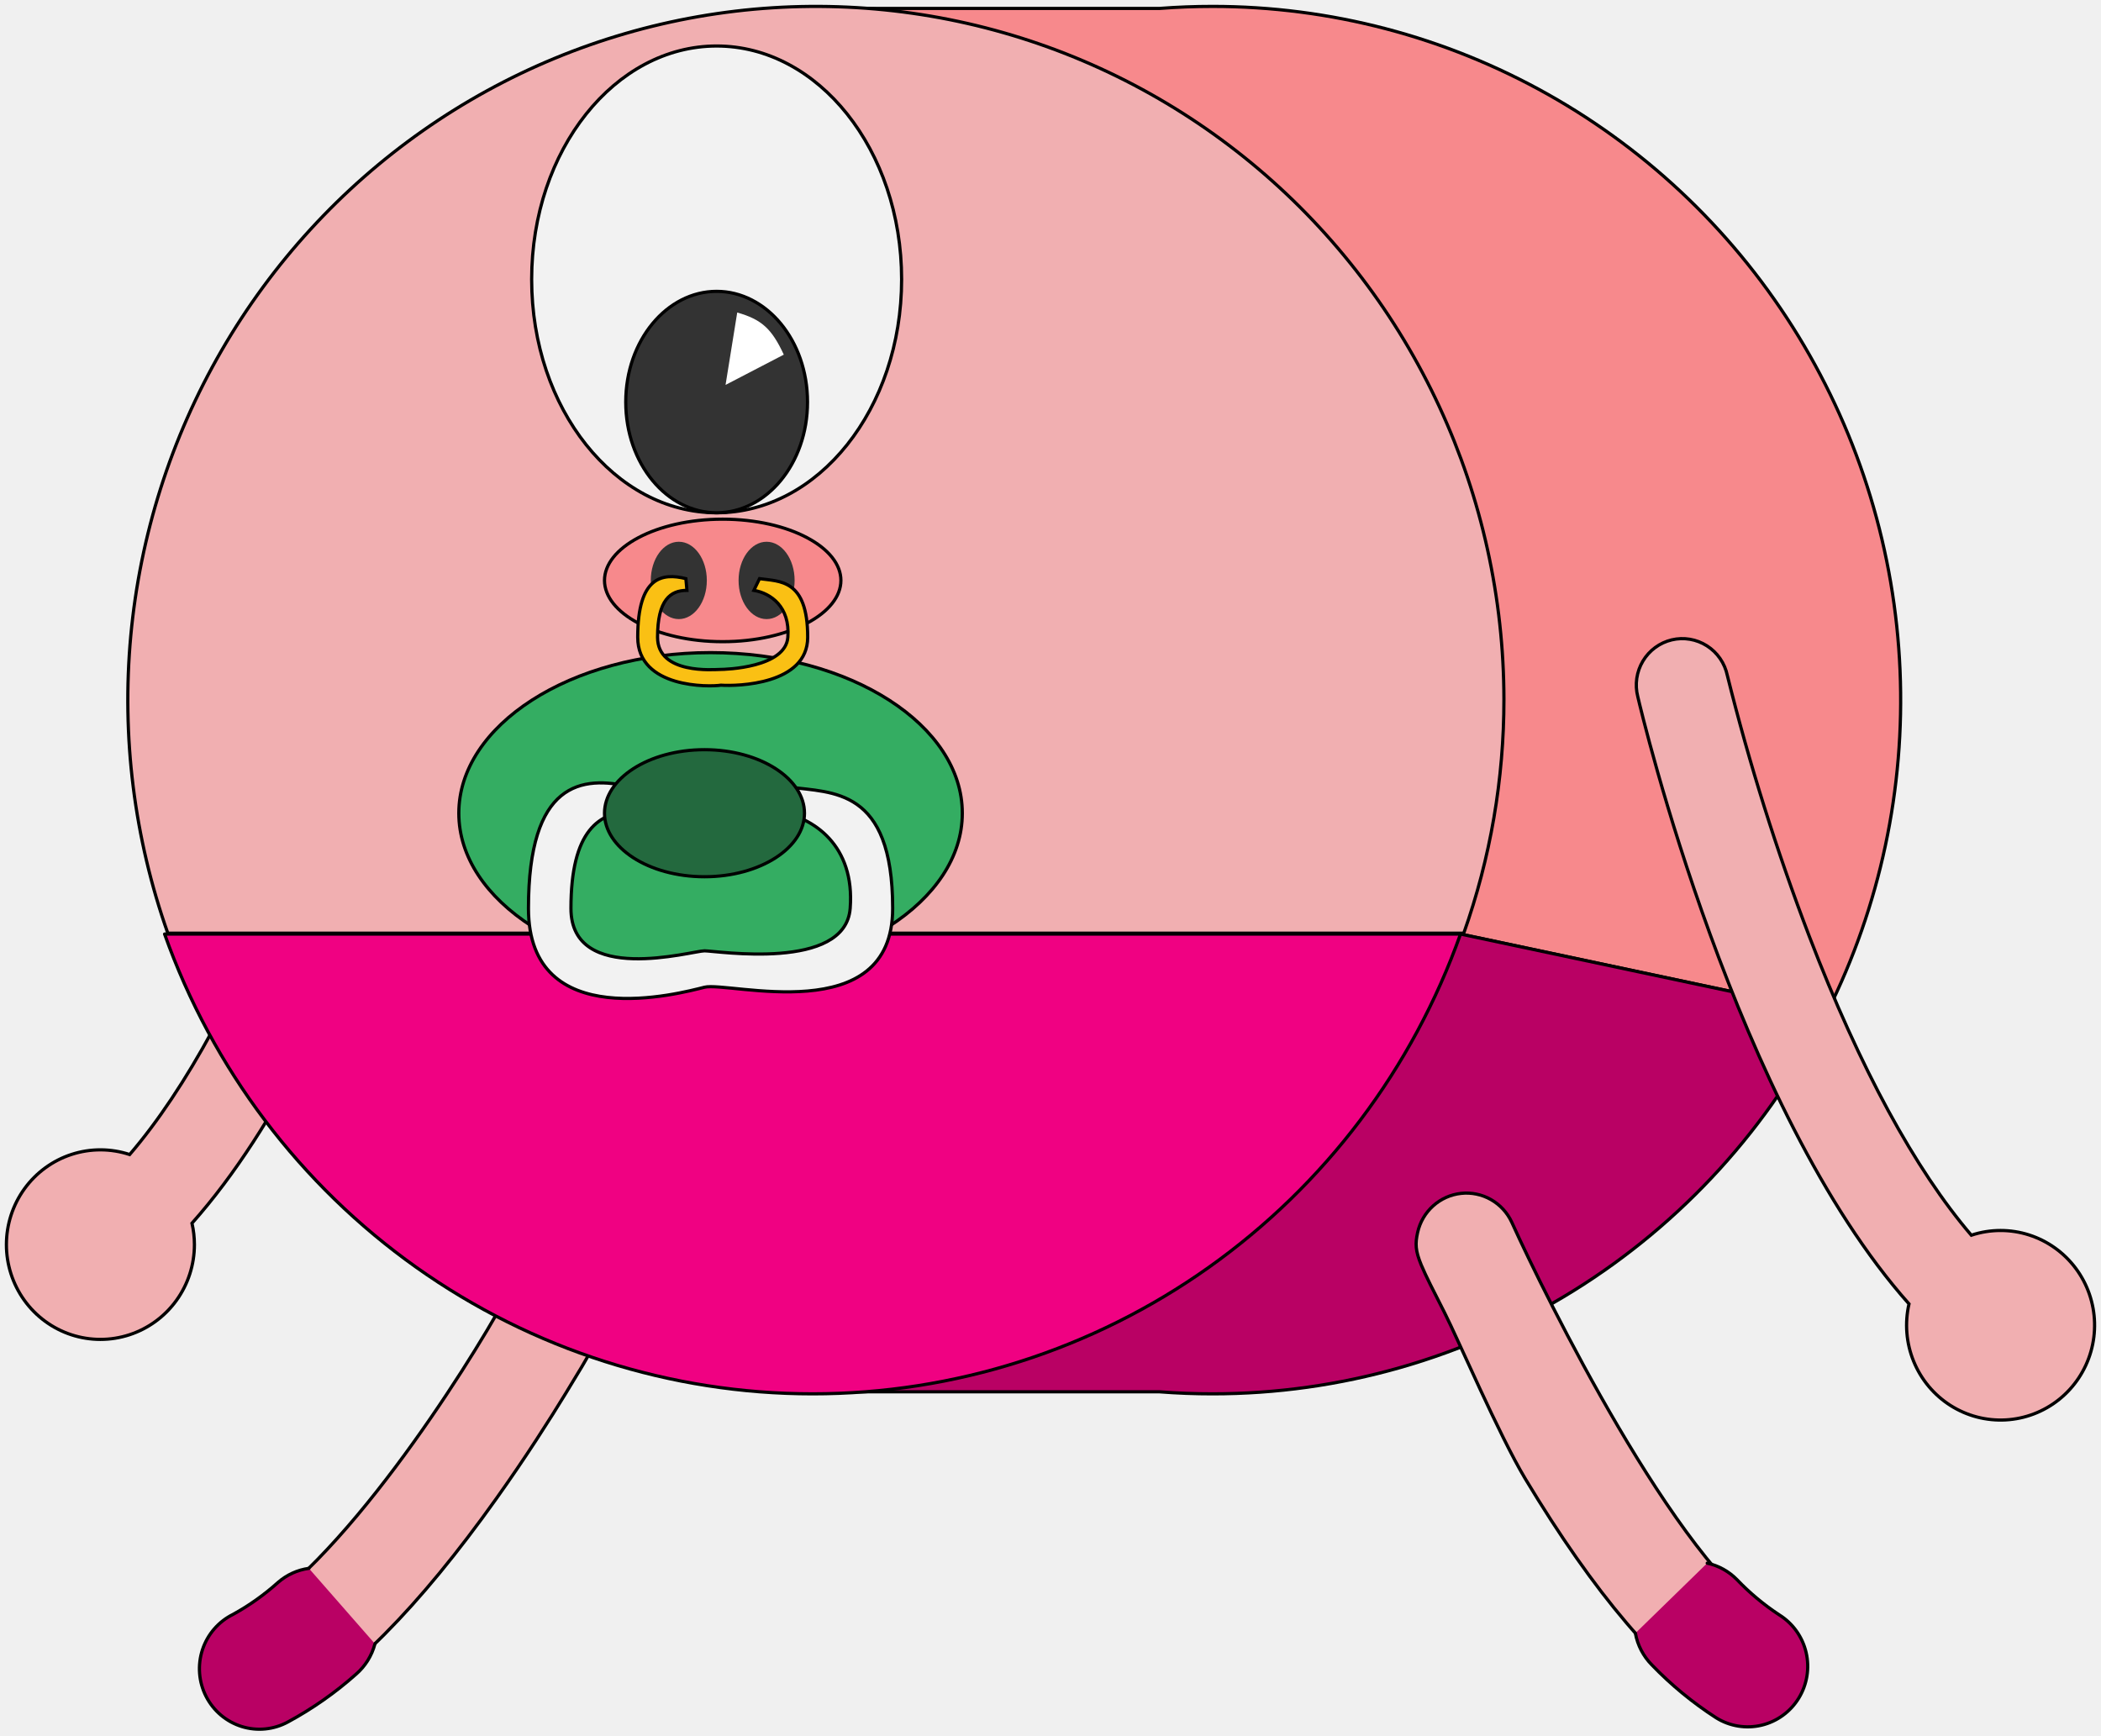
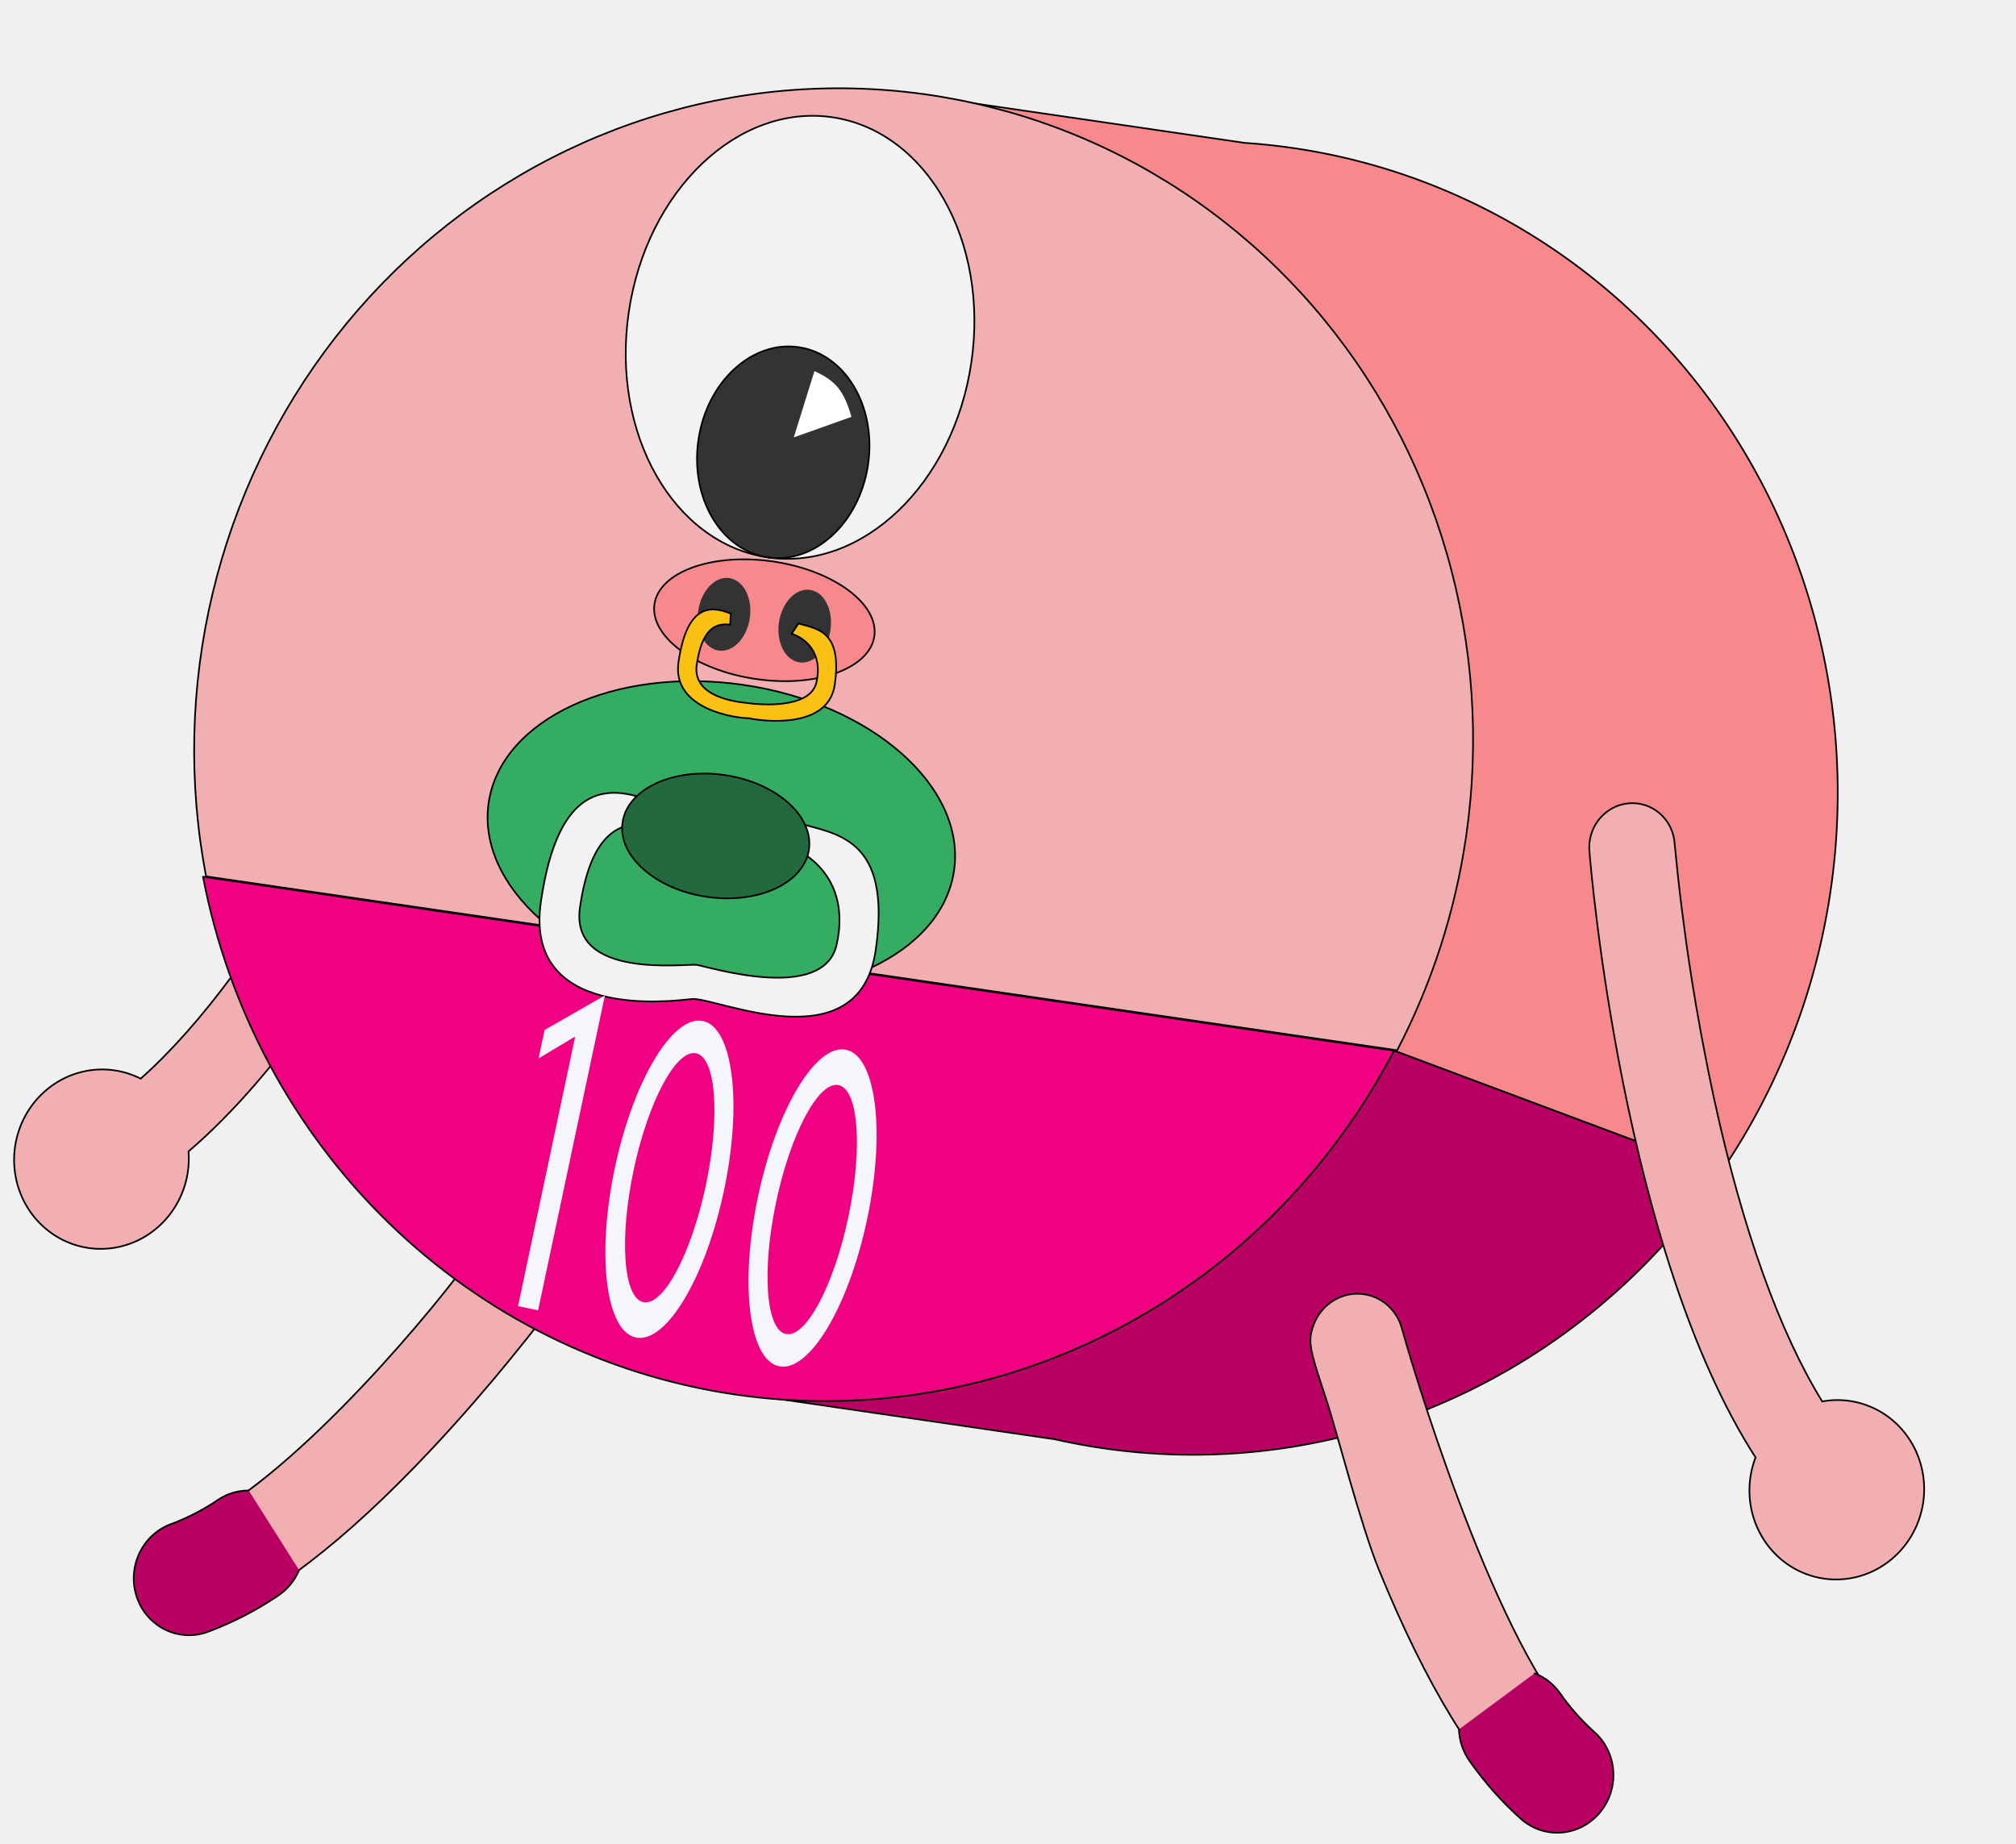
- <svg xmlns="http://www.w3.org/2000/svg" width="656" height="542" viewBox="0 0 656 542" fill="none">
-   <path d="M81.326 536.656C77.826 536.657 74.426 535.471 71.674 533.289C68.923 531.107 66.978 528.056 66.152 524.626C65.326 521.195 65.668 517.585 67.122 514.374C68.576 511.162 71.058 508.537 74.169 506.92C106.132 490.307 145.976 427.017 157.592 405.845C157.655 405.706 157.742 405.568 157.817 405.417C159.421 402.559 161.872 400.278 164.825 398.894C167.779 397.51 171.088 397.092 174.288 397.699C177.489 398.305 180.422 399.906 182.675 402.277C184.929 404.648 186.391 407.67 186.857 410.921C187.356 414.46 187.144 416.639 184.933 420.997L184.858 421.123C183.26 424.259 180.674 428.503 176.627 435.128C171.831 442.975 164.199 455.028 155.044 467.875C130.788 501.97 108.38 524.552 88.458 534.855C86.26 536.027 83.813 536.645 81.326 536.656Z" fill="#F1AFB1" stroke="black" stroke-miterlimit="10" />
-   <path d="M117.074 513.33C116.105 517.014 114.054 520.315 111.191 522.802C104.706 528.577 97.581 533.577 89.957 537.702C87.765 538.905 85.356 539.654 82.873 539.905C80.389 540.157 77.881 539.905 75.496 539.166C73.11 538.426 70.895 537.214 68.98 535.599C67.066 533.984 65.491 532 64.347 529.762C63.204 527.525 62.515 525.08 62.322 522.571C62.129 520.062 62.434 517.539 63.221 515.151C64.008 512.762 65.261 510.556 66.905 508.663C68.549 506.769 70.552 505.226 72.795 504.123C77.828 501.351 82.529 498.009 86.81 494.161C89.529 491.785 92.875 490.258 96.44 489.765" fill="#B90164" />
-   <path d="M117.074 513.33C116.105 517.014 114.054 520.315 111.191 522.802C104.706 528.577 97.581 533.577 89.957 537.702C87.765 538.905 85.356 539.654 82.873 539.905C80.389 540.157 77.881 539.905 75.496 539.166C73.11 538.426 70.895 537.214 68.98 535.599C67.066 533.984 65.491 532 64.347 529.762C63.204 527.525 62.515 525.08 62.322 522.571C62.129 520.062 62.434 517.539 63.221 515.151C64.008 512.762 65.261 510.556 66.905 508.663C68.549 506.769 70.552 505.226 72.795 504.123C77.828 501.351 82.529 498.009 86.81 494.161C89.529 491.785 92.875 490.258 96.44 489.765" stroke="black" stroke-linecap="round" stroke-linejoin="round" />
-   <path d="M570.534 315.992C587.013 282.962 594.834 246.228 593.252 209.287C591.67 172.347 580.738 136.43 561.497 104.954C542.256 73.479 515.345 47.494 483.327 29.473C451.31 11.452 415.251 1.994 378.583 2C373.037 2 367.538 2.21 362.083 2.63H258.052V39.294C218.615 66.28 189.185 105.712 174.384 151.395C159.583 197.078 160.249 246.424 176.278 291.684H456.061L570.534 315.992Z" fill="#F7898C" stroke="black" stroke-linecap="round" stroke-linejoin="round" />
-   <path d="M258.051 397.973V434.637H362.083C367.529 435.057 373.029 435.267 378.583 435.267C418.396 435.273 457.428 424.124 491.323 403.063C525.217 382.001 552.641 351.856 570.534 315.992L456.023 291.684H176.24C191.661 334.955 220.308 372.172 258.051 397.973Z" fill="#B90164" stroke="black" stroke-linecap="round" stroke-linejoin="round" />
-   <path d="M133.948 174.941C130.241 174.061 126.339 174.7 123.1 176.719C119.86 178.739 117.549 181.973 116.674 185.71C109.785 213.394 101.23 240.628 91.056 267.262C75.243 308.461 58.019 340.112 40.483 360.541C34.589 358.596 28.235 358.583 22.334 360.504C16.432 362.425 11.286 366.182 7.633 371.236C3.98 376.289 2.008 382.379 2 388.633C1.992 394.886 3.949 400.981 7.589 406.044C11.229 411.107 16.366 414.877 22.262 416.814C28.159 418.75 34.513 418.754 40.411 416.824C46.31 414.894 51.451 411.129 55.097 406.071C58.742 401.012 60.706 394.919 60.705 388.665C60.7 386.418 60.445 384.179 59.943 381.99C113.976 321.295 143.265 198.192 144.627 192.36C145.5 188.622 144.866 184.688 142.864 181.421C140.861 178.155 137.654 175.824 133.948 174.941Z" fill="#F1AFB1" stroke="black" stroke-miterlimit="10" />
-   <path d="M624.642 384.257C621.54 384.255 618.458 384.752 615.512 385.731C598.025 365.302 580.751 333.65 564.939 292.452C554.766 265.818 546.211 238.583 539.321 210.9C538.923 209.013 538.155 207.226 537.063 205.642C535.97 204.059 534.575 202.711 532.959 201.679C531.343 200.647 529.539 199.95 527.652 199.63C525.766 199.311 523.835 199.374 521.973 199.817C520.112 200.26 518.356 201.073 516.81 202.21C515.265 203.346 513.959 204.782 512.971 206.434C511.984 208.086 511.333 209.92 511.057 211.829C510.782 213.738 510.887 215.683 511.368 217.55C512.729 223.382 542.019 346.485 596.052 407.18C594.678 413.163 595.184 419.429 597.5 425.109C599.816 430.789 603.826 435.602 608.975 438.881C614.125 442.16 620.158 443.743 626.239 443.41C632.321 443.077 638.149 440.845 642.916 437.023C647.683 433.201 651.153 427.978 652.845 422.079C654.537 416.179 654.367 409.895 652.359 404.097C650.351 398.299 646.605 393.275 641.638 389.72C636.672 386.165 630.732 384.256 624.642 384.257Z" fill="#F1AFB1" stroke="black" stroke-miterlimit="10" />
-   <path d="M469.574 218.372C469.536 186.808 462.658 155.633 449.422 127.03C436.186 98.426 416.911 73.085 392.947 52.779C368.982 32.473 340.906 17.694 310.685 9.474C280.463 1.255 248.824 -0.206 217.984 5.194C187.144 10.595 157.846 22.726 132.142 40.738C106.437 58.751 84.947 82.21 69.174 109.474C53.401 136.738 43.728 167.149 40.83 198.577C37.932 230.006 41.88 261.694 52.397 291.423H457.033C465.352 267.982 469.595 243.268 469.574 218.372Z" fill="#F1AFB1" stroke="black" stroke-linecap="round" stroke-linejoin="round" />
-   <path d="M253.68 435.267C297.969 435.275 341.179 421.485 377.398 395.784C413.618 370.082 441.078 333.725 456.023 291.684H51.387C66.329 333.716 93.782 370.069 129.992 395.769C166.201 421.47 209.4 435.265 253.68 435.267Z" fill="#F00182" stroke="black" stroke-linecap="round" stroke-linejoin="round" />
-   <path d="M544.479 536.064C547.973 536.342 551.459 535.427 554.375 533.464C557.29 531.502 559.466 528.608 560.552 525.247C561.638 521.886 561.571 518.254 560.362 514.937C559.152 511.619 556.87 508.808 553.884 506.957C523.283 487.914 482.165 404.082 472.198 382.066C472.135 381.927 472.073 381.776 471.998 381.637C470.616 378.667 468.349 376.205 465.513 374.597C462.676 372.989 459.413 372.315 456.178 372.669C452.943 373.023 449.899 374.387 447.47 376.571C445.042 378.755 443.35 381.649 442.633 384.849C441.859 388.338 441.896 390.529 443.782 395.076L443.845 395.215C445.193 398.464 447.467 402.898 450.989 409.825C455.161 418.012 468.101 448.252 476.244 461.792C497.828 497.675 518.437 521.882 537.509 533.747C539.617 535.068 542.006 535.862 544.479 536.064Z" fill="#F1AFB1" stroke="black" stroke-miterlimit="10" />
-   <path d="M510.618 510.018C511.299 513.767 513.093 517.22 515.764 519.917C521.804 526.189 528.544 531.734 535.848 536.442C540.077 539.074 545.169 539.905 550.005 538.751C554.841 537.597 559.024 534.553 561.635 530.289C564.245 526.025 565.069 520.89 563.924 516.014C562.78 511.138 559.762 506.919 555.533 504.287C550.727 501.132 546.293 497.435 542.318 493.266C539.785 490.691 536.566 488.91 533.05 488.14" fill="#B90164" />
-   <path d="M510.618 510.018C511.299 513.767 513.093 517.22 515.764 519.917C521.804 526.189 528.544 531.734 535.848 536.442C540.077 539.074 545.169 539.905 550.005 538.751C554.841 537.597 559.024 534.553 561.635 530.289C564.245 526.025 565.069 520.89 563.924 516.014C562.78 511.138 559.762 506.919 555.533 504.287C550.727 501.132 546.293 497.435 542.318 493.266C539.785 490.691 536.566 488.91 533.05 488.14" stroke="black" stroke-linecap="round" stroke-linejoin="round" />
-   <path d="M281.512 87.246C281.512 127.723 255.452 160.127 223.756 160.127C192.06 160.127 166 127.723 166 87.246C166 46.77 192.06 14.366 223.756 14.366C255.452 14.366 281.512 46.77 281.512 87.246Z" fill="#F2F2F2" stroke="black" />
-   <path d="M252.134 125.555C252.134 144.836 239.258 160.127 223.756 160.127C208.254 160.127 195.378 144.836 195.378 125.555C195.378 106.274 208.254 90.983 223.756 90.983C239.258 90.983 252.134 106.274 252.134 125.555Z" fill="#333333" stroke="black" />
-   <path d="M226.541 120.198L230.186 97.592C237.733 99.742 240.943 102.581 244.725 110.75L226.541 120.198Z" fill="white" />
-   <path d="M300.465 253.951C300.465 267.619 291.841 280.132 277.609 289.276C263.387 298.414 243.68 304.098 221.86 304.098C200.041 304.098 180.334 298.414 166.112 289.276C151.88 280.132 143.256 267.619 143.256 253.951C143.256 240.282 151.88 227.77 166.112 218.625C180.334 209.487 200.041 203.803 221.86 203.803C243.68 203.803 263.387 209.487 277.609 218.625C291.841 227.77 300.465 240.282 300.465 253.951Z" fill="#34AD62" stroke="black" />
-   <path d="M165 283.664C165 244.262 181.426 241.988 197.221 245.777L197.932 253.355C186.954 253.355 178.267 259.416 178.267 283.664C178.267 307.912 216.174 296.925 219.965 296.925C223.756 296.925 263.937 303.366 265.453 283.664C266.97 263.963 254.081 255.249 242.709 253.355L246.5 245.777C259.767 247.671 278.721 245.777 278.721 283.664C278.721 321.552 227.546 306.397 219.965 308.291C212.384 310.185 165 323.067 165 283.664Z" fill="#F2F2F2" stroke="black" />
-   <path d="M262.558 181.254C262.558 186.261 258.719 191.029 251.986 194.604C245.298 198.155 235.989 200.382 225.651 200.382C215.314 200.382 206.004 198.155 199.316 194.604C192.583 191.029 188.744 186.261 188.744 181.254C188.744 176.248 192.583 171.48 199.316 167.905C206.004 164.354 215.314 162.127 225.651 162.127C235.989 162.127 245.298 164.354 251.986 167.905C258.719 171.48 262.558 176.248 262.558 181.254Z" fill="#F7898C" stroke="black" />
-   <ellipse cx="211.946" cy="181.254" rx="8.748" ry="12.077" fill="#333333" />
-   <ellipse cx="239.356" cy="181.254" rx="8.748" ry="12.077" fill="#333333" />
-   <path d="M251.186 253.951C251.186 259.252 247.862 264.188 242.206 267.846C236.559 271.497 228.699 273.789 219.965 273.789C211.231 273.789 203.371 271.497 197.724 267.846C192.068 264.188 188.744 259.252 188.744 253.951C188.744 248.649 192.068 243.714 197.724 240.056C203.371 236.404 211.231 234.113 219.965 234.113C228.699 234.113 236.559 236.404 242.206 240.056C247.862 243.714 251.186 248.649 251.186 253.951Z" fill="#23693E" stroke="black" />
-   <path d="M199.116 198.994C199.116 179.965 206.782 178.868 214.153 180.697L214.484 184.357C209.362 184.357 205.308 187.284 205.308 198.994C205.308 210.704 222.998 209.053 224.767 209.053C226.536 209.053 245.287 208.509 245.994 198.994C246.702 189.48 240.688 185.272 235.381 184.357L237.15 180.697C243.341 181.612 252.186 180.697 252.186 198.994C252.186 213.834 230.193 214.316 225.091 213.968C221.659 214.524 199.116 215.05 199.116 198.994Z" fill="#FAC014" stroke="black" />
+ <svg xmlns="http://www.w3.org/2000/svg" width="1216" height="1112" viewBox="0 0 1216 1112" fill="none">
+   <path d="M110.764 980.124C104.548 979.217 98.827 976.188 94.518 971.525C90.21 966.861 87.564 960.834 87.006 954.41C86.448 947.985 88.01 941.538 91.441 936.102C94.872 930.665 99.974 926.557 105.926 924.435C167.071 902.649 254.562 798.407 280.788 763.091C280.936 762.856 281.128 762.628 281.301 762.374C284.905 757.616 289.86 754.123 295.47 752.383C301.08 750.644 307.066 750.745 312.588 752.674C318.11 754.602 322.893 758.26 326.267 763.137C329.641 768.013 331.437 773.864 331.404 779.869C331.354 786.406 330.401 790.295 325.322 797.611L325.156 797.819C321.487 803.082 315.774 810.096 306.836 821.04C296.243 834.001 279.504 853.842 259.849 874.725C207.76 930.157 162 965.228 123.903 978.713C119.69 980.265 115.181 980.749 110.764 980.124Z" fill="#F1AFB1" stroke="black" stroke-miterlimit="10" />
+   <path d="M180.405 947.167C177.711 953.583 173.196 959.028 167.454 962.787C154.413 971.561 140.439 978.765 125.811 984.254C121.601 985.864 117.126 986.596 112.65 986.407C108.175 986.218 103.788 985.112 99.748 983.155C95.708 981.197 92.096 978.427 89.124 975.008C86.153 971.588 83.881 967.587 82.443 963.241C81.005 958.894 80.429 954.289 80.75 949.697C81.071 945.104 82.281 940.616 84.311 936.496C86.34 932.377 89.147 928.708 92.567 925.706C95.988 922.705 99.952 920.43 104.227 919.017C113.895 915.303 123.128 910.471 131.745 904.615C137.202 901.019 143.547 899.122 150.006 899.155" fill="#B90164" />
+   <path d="M180.405 947.167C177.711 953.583 173.196 959.028 167.454 962.787C154.413 971.561 140.439 978.765 125.811 984.254C121.601 985.864 117.126 986.596 112.65 986.407C108.175 986.218 103.788 985.112 99.748 983.155C95.708 981.197 92.096 978.427 89.124 975.008C86.153 971.588 83.881 967.587 82.443 963.241C81.005 958.894 80.429 954.289 80.75 949.697C81.071 945.104 82.281 940.616 84.311 936.496C86.34 932.377 89.147 928.708 92.567 925.706C95.988 922.705 99.952 920.43 104.227 919.017C113.895 915.303 123.128 910.471 131.745 904.615C137.202 901.019 143.547 899.122 150.006 899.155" stroke="black" stroke-linecap="round" stroke-linejoin="round" />
+   <path d="M1037.73 707.516C1075.73 651.994 1099.34 587.521 1106.31 520.237C1113.27 452.953 1103.37 385.096 1077.53 323.126C1051.7 261.156 1010.8 207.136 958.722 166.208C906.645 125.281 845.126 98.808 780.022 89.311C770.176 87.873 760.355 86.826 750.56 86.172L565.855 59.194L556.152 125.567C478.992 164.195 416.305 227.947 377.937 306.809C339.569 385.672 327.693 475.178 344.174 561.269L840.921 633.824L1037.73 707.516Z" fill="#F7898C" stroke="black" stroke-linecap="round" stroke-linejoin="round" />
+   <path d="M461.234 774.892L451.531 841.266L636.237 868.244C645.795 870.416 655.504 872.223 665.365 873.663C736.05 884 808.301 873.937 874.053 844.599C939.806 815.261 996.474 767.801 1037.73 707.516L840.854 633.814L344.107 561.259C360.037 643.593 401.049 718.397 461.234 774.892Z" fill="#B90164" stroke="black" stroke-linecap="round" stroke-linejoin="round" />
+   <path d="M299.913 338.949C293.565 336.394 286.467 336.539 280.182 339.355C273.896 342.171 268.937 347.426 266.393 353.965C246.836 402.294 224.44 449.379 199.329 494.957C160.351 565.439 121.394 618.271 84.853 650.706C74.903 645.656 63.626 643.985 52.64 645.933C41.653 647.881 31.522 653.347 23.699 661.548C15.876 669.749 10.763 680.263 9.094 691.582C7.425 702.901 9.285 714.443 14.409 724.552C19.532 734.661 27.655 742.818 37.611 747.853C47.568 752.888 58.848 754.542 69.832 752.578C80.815 750.614 90.939 745.132 98.751 736.92C106.562 728.707 111.66 718.186 113.313 706.865C113.9 702.796 114.039 698.676 113.727 694.583C225.723 598.717 310.303 383.456 314.264 373.253C316.804 366.712 316.719 359.425 314.028 352.992C311.337 346.56 306.26 341.509 299.913 338.949Z" fill="#F1AFB1" stroke="black" stroke-miterlimit="10" />
+   <path d="M1115.73 845.128C1110.23 844.32 1104.62 844.421 1099.13 845.428C1073.49 803.911 1051.2 742.132 1034.03 663.45C1023.01 612.594 1015.03 561.072 1010.12 509.17C1009.92 505.651 1009.03 502.216 1007.51 499.066C1005.99 495.916 1003.87 493.115 1001.27 490.827C998.674 488.539 995.655 486.811 992.39 485.743C989.125 484.675 985.681 484.289 982.258 484.608C978.835 484.927 975.503 485.944 972.458 487.6C969.412 489.257 966.715 491.518 964.524 494.252C962.333 496.986 960.692 500.138 959.698 503.522C958.704 506.907 958.376 510.455 958.735 513.96C959.609 524.87 979.035 755.322 1058.91 879.212C1054.89 889.687 1054.13 901.161 1056.73 912.044C1059.34 922.927 1065.19 932.681 1073.46 939.952C1081.74 947.224 1092.03 951.654 1102.92 952.628C1113.8 953.602 1124.74 951.073 1134.21 945.39C1143.69 939.707 1151.23 931.152 1155.8 920.911C1160.36 910.67 1161.73 899.25 1159.69 888.233C1157.66 877.216 1152.34 867.149 1144.47 859.425C1136.59 851.702 1126.55 846.706 1115.73 845.128Z" fill="#F1AFB1" stroke="black" stroke-miterlimit="10" />
+   <path d="M884.314 504.609C892.6 447.458 888.638 389.238 872.708 334.025C856.777 278.811 829.261 227.936 792.086 184.962C754.911 141.987 708.975 107.95 657.492 85.233C606.009 62.515 550.223 51.666 494.037 53.445C437.852 55.224 382.625 69.587 332.221 95.53C281.816 121.473 237.452 158.369 202.234 203.635C167.015 248.902 141.792 301.446 128.329 357.59C114.867 413.735 113.491 472.123 124.297 528.67L842.717 633.602C863.691 593.324 877.763 549.685 884.314 504.609Z" fill="#F1AFB1" stroke="black" stroke-linecap="round" stroke-linejoin="round" />
+   <path d="M443.604 841.272C522.235 852.772 602.602 839.014 673.71 801.878C744.819 764.743 803.196 706.045 840.855 633.814L122.435 528.881C137.841 608.848 176.963 681.776 234.451 737.693C291.939 793.61 364.986 829.785 443.604 841.272Z" fill="#F00182" stroke="black" stroke-linecap="round" stroke-linejoin="round" />
+   <path d="M933.234 1099.16C939.365 1100.57 945.796 1099.82 951.492 1097.02C957.188 1094.22 961.817 1089.55 964.635 1083.75C967.452 1077.94 968.294 1071.35 967.024 1065.03C965.755 1058.71 962.448 1053.03 957.636 1048.91C908.343 1006.5 857.524 844.069 845.654 801.629C845.579 801.362 845.509 801.072 845.412 800.802C843.746 795.065 840.372 790.021 835.761 786.375C831.151 782.729 825.535 780.662 819.698 780.463C813.861 780.265 808.095 781.945 803.205 785.269C798.316 788.592 794.547 793.393 792.426 799.001C790.128 805.116 789.614 809.093 791.76 817.813L791.834 818.08C793.369 824.313 796.232 832.928 800.653 846.382C805.893 862.284 820.865 920.385 831.741 947.008C860.565 1017.56 890.75 1066.73 921.473 1093.16C924.865 1096.09 928.897 1098.15 933.234 1099.16Z" fill="#F1AFB1" stroke="black" stroke-miterlimit="10" />
+   <path d="M880.009 1043.23C880.225 1050.19 882.498 1056.91 886.526 1062.48C895.59 1075.4 906.089 1087.19 917.812 1097.61C924.623 1103.47 933.445 1106.29 942.336 1105.46C951.227 1104.62 959.46 1100.2 965.223 1093.15C970.986 1086.11 973.807 1077.03 973.066 1067.91C972.325 1058.78 968.082 1050.36 961.271 1044.5C953.573 1037.54 946.68 1029.7 940.725 1021.12C936.909 1015.8 931.664 1011.74 925.627 1009.44" fill="#B90164" />
+   <path d="M880.009 1043.23C880.225 1050.19 882.498 1056.91 886.526 1062.48C895.59 1075.4 906.089 1087.19 917.812 1097.61C924.623 1103.47 933.445 1106.29 942.336 1105.46C951.227 1104.62 959.46 1100.2 965.223 1093.15C970.986 1086.11 973.807 1077.03 973.066 1067.91C972.325 1058.78 968.082 1050.36 961.271 1044.5C953.573 1037.54 946.68 1029.7 940.725 1021.12C936.909 1015.8 931.664 1011.74 925.627 1009.44" stroke="black" stroke-linecap="round" stroke-linejoin="round" />
+   <path d="M585.902 218.575C575.148 292.138 520.018 344.544 463.165 336.241C406.313 327.937 368.489 261.954 379.242 188.391C389.996 114.828 445.126 62.422 501.978 70.725C558.831 79.029 596.655 145.012 585.902 218.575Z" fill="#F2F2F2" stroke="black" />
+   <path d="M523.604 280.307C518.455 315.531 491.241 340.341 463.165 336.24C435.089 332.14 416.114 300.583 421.263 265.359C426.413 230.135 453.627 205.325 481.702 209.426C509.778 213.527 528.753 245.083 523.604 280.307Z" fill="#333333" stroke="black" />
+   <path d="M478.796 263.858L491.251 223.878C504.082 229.728 509.03 235.701 513.582 251.47L478.796 263.858Z" fill="white" />
+   <path d="M575.438 525.279C571.765 550.406 552.874 571.012 525.039 583.944C497.213 596.871 460.565 602.061 421.701 596.384C382.837 590.708 349.206 575.253 326.244 554.908C303.275 534.556 291.072 509.408 294.745 484.281C298.418 459.153 317.309 438.547 345.144 425.615C372.97 412.688 409.618 407.499 448.482 413.175C487.346 418.852 520.977 434.306 543.939 454.651C566.908 475.004 579.111 500.151 575.438 525.279Z" fill="#34AD62" stroke="black" />
+   <path d="M326.273 543.826C336.701 472.494 366.467 472.638 393.507 483.593L392.764 497.495C373.274 494.648 356.246 503.37 349.829 547.266C343.412 591.163 413.623 581.102 420.353 582.085C427.083 583.068 496.72 605.148 504.626 569.876C512.531 534.603 491.954 515.485 472.265 509.107L481 496.372C504.055 503.242 538.208 504.728 528.182 573.316C518.155 641.905 431.307 601.198 417.345 602.662C403.383 604.125 315.846 615.157 326.273 543.826Z" fill="#F2F2F2" stroke="black" />
+   <path d="M527.373 383.845C525.98 393.371 517.54 401.174 504.539 405.937C491.58 410.684 474.331 412.303 455.878 409.607C437.424 406.912 421.359 400.428 410.301 392.172C399.207 383.89 393.354 374 394.746 364.474C396.139 354.947 404.578 347.145 417.579 342.382C430.538 337.635 447.788 336.016 466.241 338.711C484.694 341.407 500.76 347.891 511.818 356.147C522.912 364.429 528.765 374.319 527.373 383.845Z" fill="#F7898C" stroke="black" />
+   <ellipse rx="7.848" ry="11.047" transform="matrix(1.979 0.289054 -0.289285 1.97897 436.727 370.605)" fill="#333333" />
+   <ellipse rx="7.848" ry="11.047" transform="matrix(1.979 0.289054 -0.289285 1.97897 485.39 377.713)" fill="#333333" />
+   <path d="M487.942 512.499C486.484 522.478 479.011 530.741 467.853 535.966C456.704 541.186 441.986 543.305 426.355 541.022C410.723 538.739 397.228 532.499 388.039 524.308C378.843 516.111 374.048 506.055 375.507 496.077C376.965 486.099 384.438 477.835 395.596 472.611C406.746 467.39 421.463 465.271 437.094 467.554C452.726 469.837 466.221 476.078 475.41 484.269C484.606 492.466 489.401 502.521 487.942 512.499Z" fill="#23693E" stroke="black" />
+   <path d="M409.253 399.393C414.289 364.945 428.189 364.945 440.792 370.169L440.412 376.88C431.317 375.551 423.345 379.8 420.246 400.999C417.147 422.198 448.992 423.796 452.132 424.255C455.273 424.714 488.71 428.59 492.484 411.55C496.258 394.509 486.693 385.331 477.513 382.299L481.622 376.133C492.373 379.395 508.319 380.032 503.477 413.155C499.55 440.02 460.374 435.189 451.407 433.236C445.168 433.353 405.004 428.459 409.253 399.393Z" fill="#FAC014" stroke="black" />
+   <ellipse cx="403.771" cy="711.389" rx="33.615" ry="97.579" transform="rotate(11.973 403.771 711.389)" fill="#F4F6FC" />
+   <ellipse cx="403.968" cy="710.462" rx="22.252" ry="76.737" transform="rotate(11.973 403.968 710.462)" fill="#F00182" />
+   <ellipse cx="490.115" cy="728.73" rx="33.615" ry="97.579" transform="rotate(11.973 490.115 728.73)" fill="#F4F6FC" />
+   <path d="M328.491 621.339L324.855 638.484L346.953 625.254L312.462 787.901L324.568 790.468L364.857 600.482L328.491 621.339Z" fill="#F4F6FC" />
+   <ellipse cx="489.918" cy="729.657" rx="22.252" ry="76.737" transform="rotate(11.973 489.918 729.657)" fill="#F00182" />
</svg>
